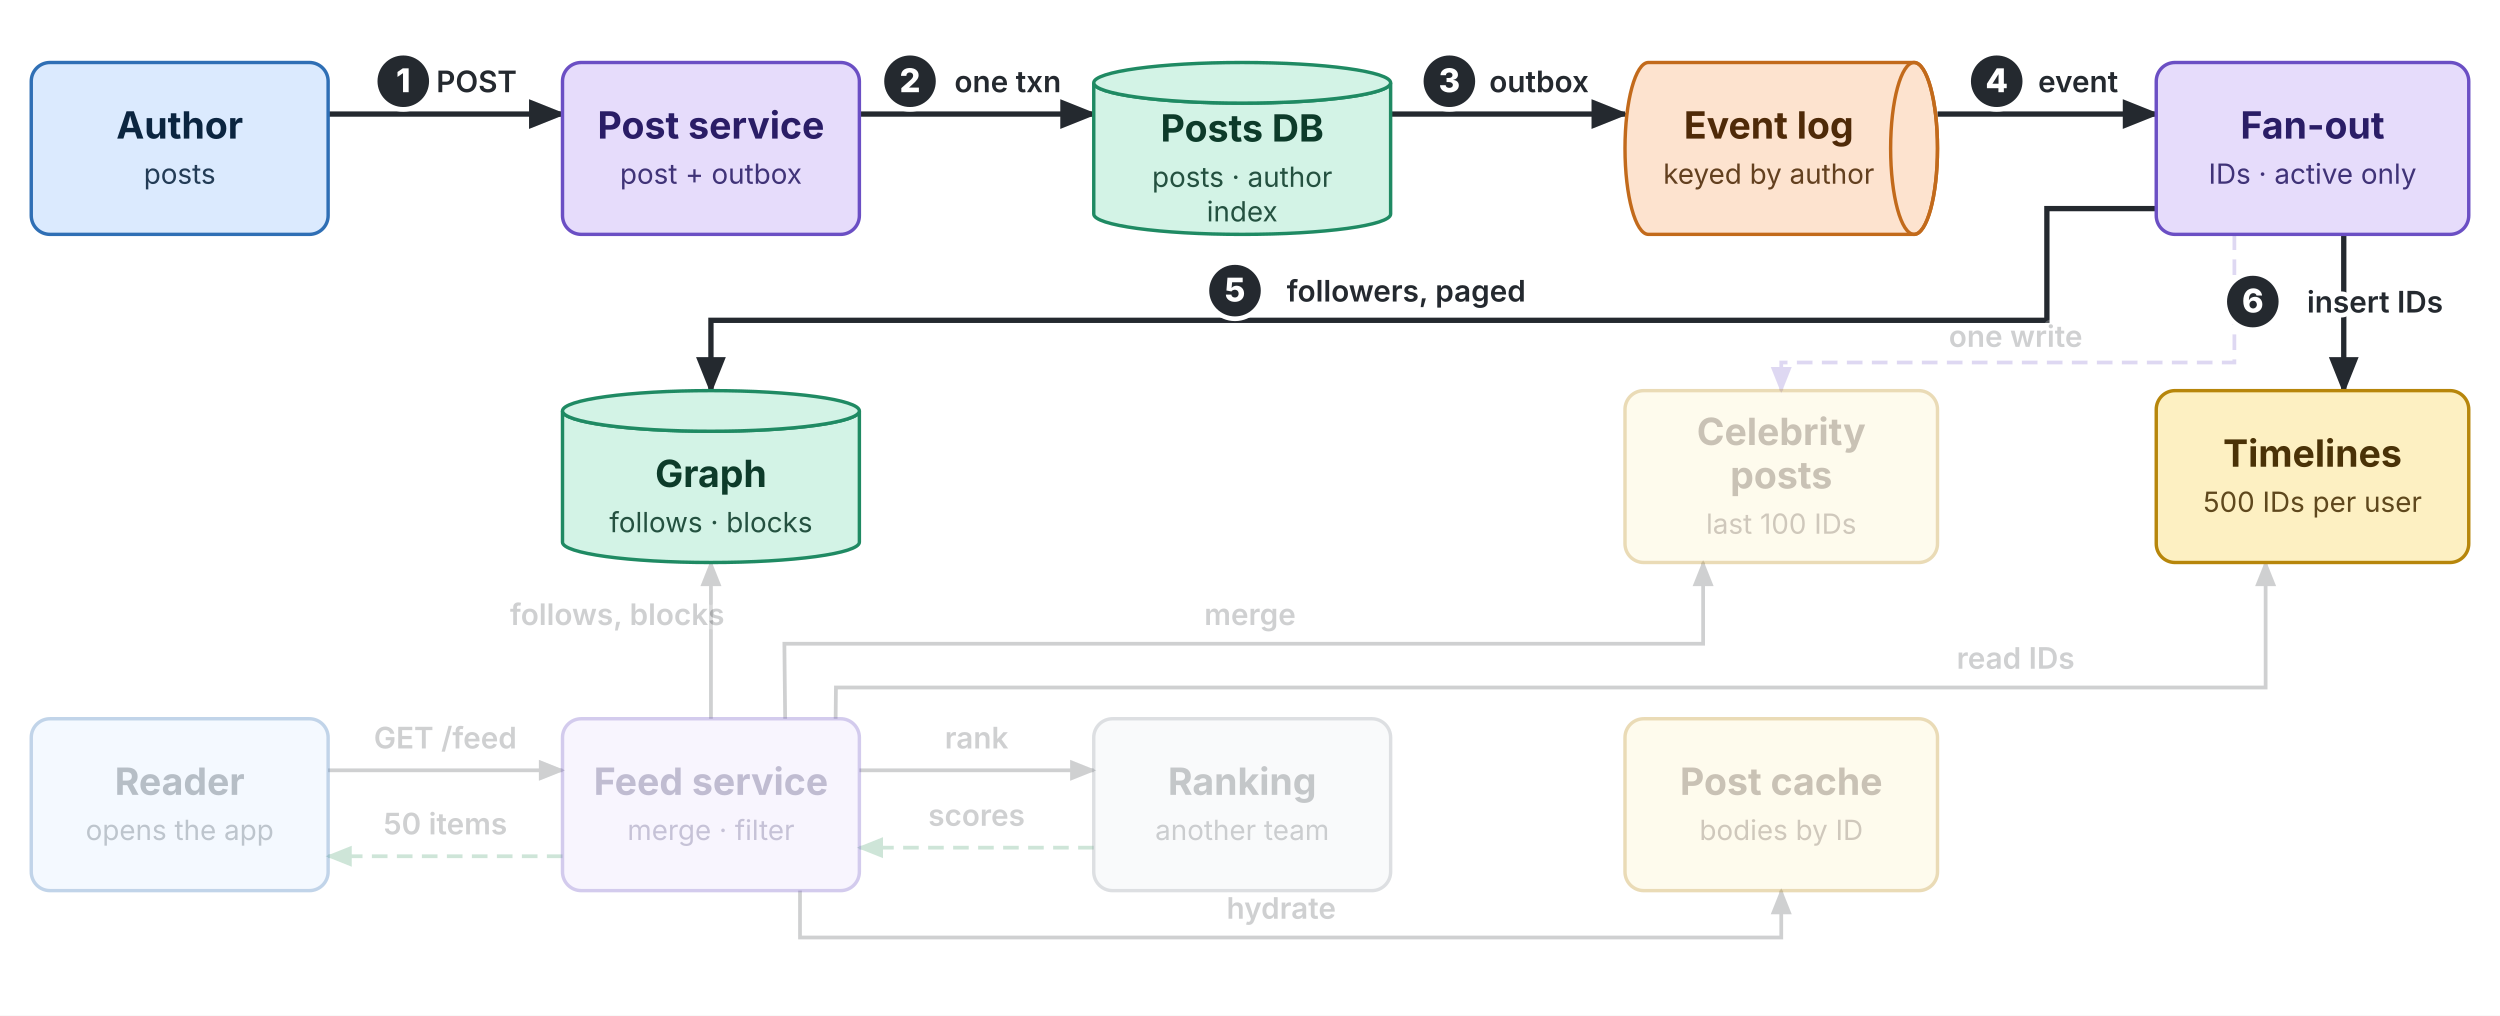
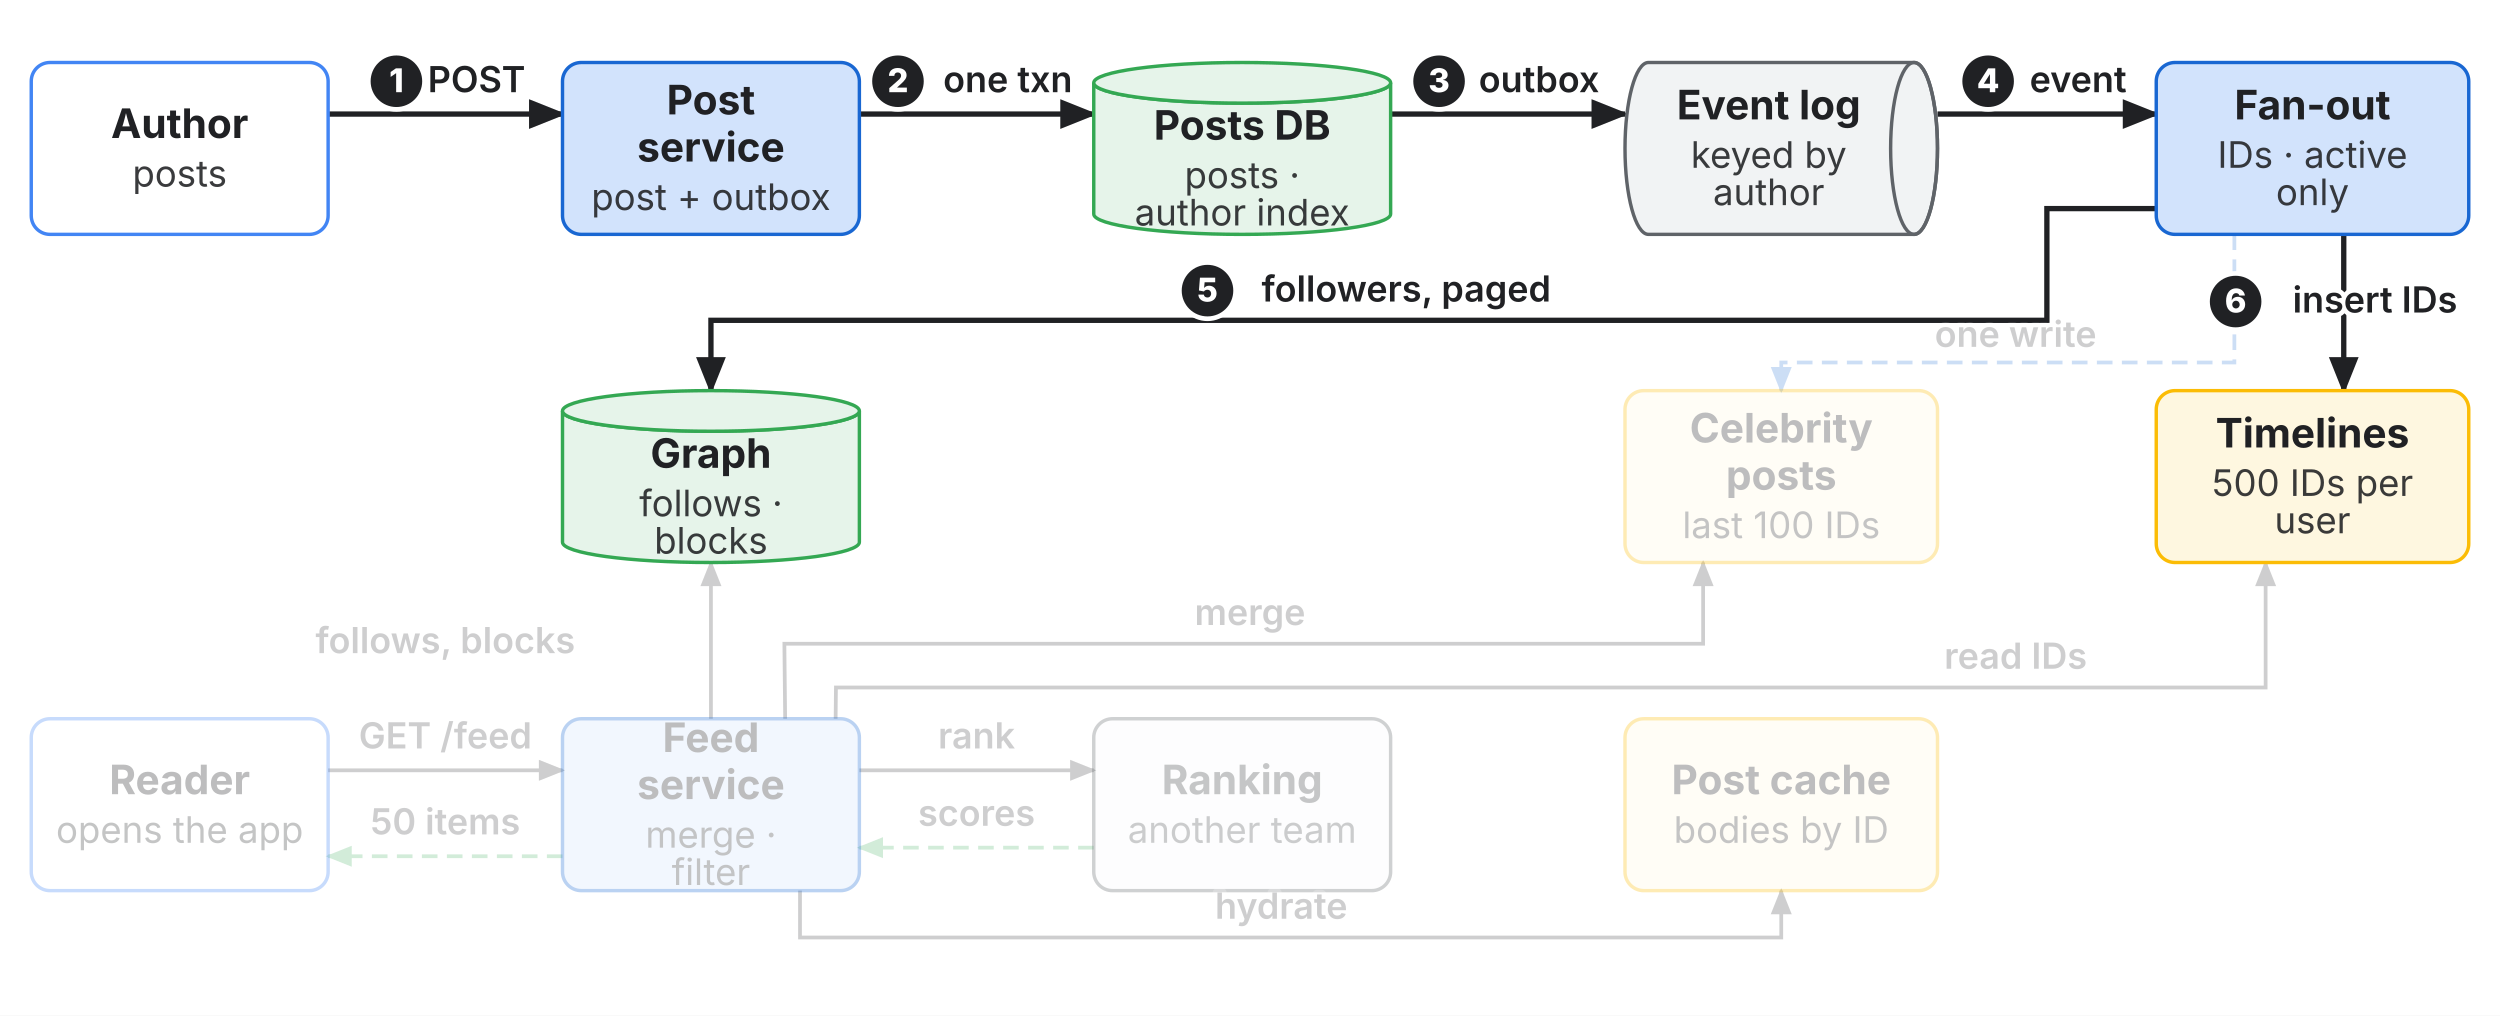
<svg xmlns="http://www.w3.org/2000/svg" class="base" viewBox="0 0 1600 650" width="1600" height="650">
  <defs>
-     <marker id="bs-1f8a4c" viewBox="0 0 10 10" refX="9" refY="5" markerWidth="7" markerHeight="7" orient="auto">
-       <path d="M0,1 L10,5 L0,9 z" fill="#1f8a4c" />
+     <marker id="bs-1967d2" viewBox="0 0 10 10" refX="9" refY="5" markerWidth="7" markerHeight="7" orient="auto">
+       <path d="M0,1 L10,5 L0,9 z" fill="#1967d2" />
    </marker>
-     <marker id="bs-s-1f8a4c" viewBox="0 0 10 10" refX="1" refY="5" markerWidth="7" markerHeight="7" orient="auto">
-       <path d="M10,1 L0,5 L10,9 z" fill="#1f8a4c" />
+     <marker id="bs-s-1967d2" viewBox="0 0 10 10" refX="1" refY="5" markerWidth="7" markerHeight="7" orient="auto">
+       <path d="M10,1 L0,5 L10,9 z" fill="#1967d2" />
    </marker>
-     <marker id="bs-24292f" viewBox="0 0 10 10" refX="9" refY="5" markerWidth="7" markerHeight="7" orient="auto">
-       <path d="M0,1 L10,5 L0,9 z" fill="#24292f" />
+     <marker id="bs-202124" viewBox="0 0 10 10" refX="9" refY="5" markerWidth="7" markerHeight="7" orient="auto">
+       <path d="M0,1 L10,5 L0,9 z" fill="#202124" />
    </marker>
-     <marker id="bs-s-24292f" viewBox="0 0 10 10" refX="1" refY="5" markerWidth="7" markerHeight="7" orient="auto">
-       <path d="M10,1 L0,5 L10,9 z" fill="#24292f" />
+     <marker id="bs-s-202124" viewBox="0 0 10 10" refX="1" refY="5" markerWidth="7" markerHeight="7" orient="auto">
+       <path d="M10,1 L0,5 L10,9 z" fill="#202124" />
    </marker>
-     <marker id="bs-6b4fc4" viewBox="0 0 10 10" refX="9" refY="5" markerWidth="7" markerHeight="7" orient="auto">
-       <path d="M0,1 L10,5 L0,9 z" fill="#6b4fc4" />
+     <marker id="bs-34a853" viewBox="0 0 10 10" refX="9" refY="5" markerWidth="7" markerHeight="7" orient="auto">
+       <path d="M0,1 L10,5 L0,9 z" fill="#34a853" />
    </marker>
-     <marker id="bs-s-6b4fc4" viewBox="0 0 10 10" refX="1" refY="5" markerWidth="7" markerHeight="7" orient="auto">
-       <path d="M10,1 L0,5 L10,9 z" fill="#6b4fc4" />
+     <marker id="bs-s-34a853" viewBox="0 0 10 10" refX="1" refY="5" markerWidth="7" markerHeight="7" orient="auto">
+       <path d="M10,1 L0,5 L10,9 z" fill="#34a853" />
    </marker>
  </defs>
-   <rect width="1600" height="650" fill="#ffffff" />
-   <path d="M210.0,73.0 L360.0,73.0" fill="none" stroke="#24292f" stroke-width="3.4" marker-end="url(#bs-24292f)" />
-   <path d="M550.0,73.0 L700.0,73.0" fill="none" stroke="#24292f" stroke-width="3.4" marker-end="url(#bs-24292f)" />
-   <path d="M890.0,73.0 L1040.0,73.0" fill="none" stroke="#24292f" stroke-width="3.4" marker-end="url(#bs-24292f)" />
-   <path d="M1240.0,73.0 L1380.0,73.0" fill="none" stroke="#24292f" stroke-width="3.4" marker-end="url(#bs-24292f)" />
-   <path d="M1380.0,133.5 L1310.0,133.5 L1310.0,205.0 L455.0,205.0 L455.0,250.0" fill="none" stroke="#24292f" stroke-width="3.4" marker-end="url(#bs-24292f)" />
-   <path d="M1500.0,150.0 L1500.0,250.0" fill="none" stroke="#24292f" stroke-width="3.4" marker-end="url(#bs-24292f)" />
-   <path d="M1430.0,150.0 L1430.0,232.0 L1140.0,232.0 L1140.0,250.0" fill="none" stroke="#6b4fc4" stroke-width="2.4" stroke-dasharray="10 6" marker-end="url(#bs-6b4fc4)" opacity="0.22" />
-   <path d="M210.0,493.0 L360.0,493.0" fill="none" stroke="#24292f" stroke-width="2.4" marker-end="url(#bs-24292f)" opacity="0.22" />
-   <path d="M360.0,548.0 L210.0,548.0" fill="none" stroke="#1f8a4c" stroke-width="2.4" stroke-dasharray="10 6" marker-end="url(#bs-1f8a4c)" opacity="0.22" />
-   <path d="M455.0,460.0 L455.0,360.0" fill="none" stroke="#24292f" stroke-width="2.4" marker-end="url(#bs-24292f)" opacity="0.22" />
-   <path d="M502.5,460.0 L502.0,412.0 L1090.0,412.0 L1090.0,360.0" fill="none" stroke="#24292f" stroke-width="2.4" marker-end="url(#bs-24292f)" opacity="0.22" />
-   <path d="M534.8,460.0 L535.0,440.0 L1450.0,440.0 L1450.0,360.0" fill="none" stroke="#24292f" stroke-width="2.4" marker-end="url(#bs-24292f)" opacity="0.22" />
-   <path d="M550.0,493.0 L700.0,493.0" fill="none" stroke="#24292f" stroke-width="2.4" marker-end="url(#bs-24292f)" opacity="0.22" />
-   <path d="M700.0,542.5 L550.0,542.5" fill="none" stroke="#1f8a4c" stroke-width="2.4" stroke-dasharray="10 6" marker-end="url(#bs-1f8a4c)" opacity="0.22" />
-   <path d="M512.0,570.0 L512.0,600.0 L1140.0,600.0 L1140.0,570.0" fill="none" stroke="#24292f" stroke-width="2.4" marker-end="url(#bs-24292f)" opacity="0.22" />
-   <rect x="20" y="40" width="190" height="110" rx="12" fill="#dbeafe" stroke="#2f6fb5" stroke-width="2.2" />
-   <text x="115.0" y="88.7" text-anchor="middle" font-family="Inter, Helvetica, Arial, sans-serif" font-size="24" font-weight="700" fill="#0b2540">Author</text>
-   <text x="115.0" y="117.6" text-anchor="middle" font-family="Inter, Helvetica, Arial, sans-serif" font-size="17.8" fill="#0b2540" fill-opacity="0.88">posts</text>
-   <rect x="360" y="40" width="190" height="110" rx="12" fill="#e6dcfb" stroke="#6b4fc4" stroke-width="2.2" />
-   <text x="455.0" y="88.7" text-anchor="middle" font-family="Inter, Helvetica, Arial, sans-serif" font-size="24" font-weight="700" fill="#2a1d66">Post service</text>
-   <text x="455.0" y="117.6" text-anchor="middle" font-family="Inter, Helvetica, Arial, sans-serif" font-size="17.8" fill="#2a1d66" fill-opacity="0.88">post + outbox</text>
-   <path d="M700,53 a95.0,13 0 0,0 190,0 v84 a95.0,13 0 0,1 -190,0 z" fill="#d3f3e6" stroke="#1f8a63" stroke-width="2.2" />
-   <ellipse cx="795.0" cy="53" rx="95.0" ry="13" fill="#d3f3e6" stroke="#1f8a63" stroke-width="2.2" />
-   <text x="795.0" y="90.6" text-anchor="middle" font-family="Inter, Helvetica, Arial, sans-serif" font-size="24" font-weight="700" fill="#0d3b2a">Posts DB</text>
-   <text x="795.0" y="119.6" text-anchor="middle" font-family="Inter, Helvetica, Arial, sans-serif" font-size="17.8" fill="#0d3b2a" fill-opacity="0.88">posts · author</text>
-   <text x="795.0" y="141.7" text-anchor="middle" font-family="Inter, Helvetica, Arial, sans-serif" font-size="17.8" fill="#0d3b2a" fill-opacity="0.88">index</text>
-   <path d="M1055,40 h170 a15,55.0 0 0,1 0,110 h-170 a15,55.0 0 0,1 0,-110 z" fill="#fde3cf" stroke="#c26a1b" stroke-width="2.2" />
-   <ellipse cx="1225" cy="95.0" rx="15" ry="55.0" fill="none" stroke="#c26a1b" stroke-width="2.2" />
-   <text x="1132.0" y="88.7" text-anchor="middle" font-family="Inter, Helvetica, Arial, sans-serif" font-size="24" font-weight="700" fill="#4f2a08">Event log</text>
-   <text x="1132.0" y="117.6" text-anchor="middle" font-family="Inter, Helvetica, Arial, sans-serif" font-size="17.8" fill="#4f2a08" fill-opacity="0.88">keyed by author</text>
-   <rect x="1380" y="40" width="200" height="110" rx="12" fill="#e6dcfb" stroke="#6b4fc4" stroke-width="2.2" />
-   <text x="1480.0" y="88.7" text-anchor="middle" font-family="Inter, Helvetica, Arial, sans-serif" font-size="24" font-weight="700" fill="#2a1d66">Fan-out</text>
-   <text x="1480.0" y="117.6" text-anchor="middle" font-family="Inter, Helvetica, Arial, sans-serif" font-size="17.8" fill="#2a1d66" fill-opacity="0.88">IDs · active only</text>
-   <path d="M360,263 a95.0,13 0 0,0 190,0 v84 a95.0,13 0 0,1 -190,0 z" fill="#d3f3e6" stroke="#1f8a63" stroke-width="2.2" />
-   <ellipse cx="455.0" cy="263" rx="95.0" ry="13" fill="#d3f3e6" stroke="#1f8a63" stroke-width="2.2" />
-   <text x="455.0" y="311.7" text-anchor="middle" font-family="Inter, Helvetica, Arial, sans-serif" font-size="24" font-weight="700" fill="#0d3b2a">Graph</text>
-   <text x="455.0" y="340.6" text-anchor="middle" font-family="Inter, Helvetica, Arial, sans-serif" font-size="17.8" fill="#0d3b2a" fill-opacity="0.88">follows · blocks</text>
-   <g opacity="0.3">
-     <rect x="1040" y="250" width="200" height="110" rx="12" fill="#fdf0c2" stroke="#b7860b" stroke-width="2.2" />
-     <text x="1140.0" y="284.8" text-anchor="middle" font-family="Inter, Helvetica, Arial, sans-serif" font-size="24" font-weight="700" fill="#4a3207">Celebrity</text>
-     <text x="1140.0" y="312.6" text-anchor="middle" font-family="Inter, Helvetica, Arial, sans-serif" font-size="24" font-weight="700" fill="#4a3207">posts</text>
-     <text x="1140.0" y="341.6" text-anchor="middle" font-family="Inter, Helvetica, Arial, sans-serif" font-size="17.8" fill="#4a3207" fill-opacity="0.88">last 100 IDs</text>
+   <rect x="0" y="0" width="1600" height="650" fill="#ffffff" />
+   <path data-k="e:e1" d="M210.0,73.0 L360.0,73.0" fill="none" stroke="#202124" stroke-width="3.4" marker-end="url(#bs-202124)" />
+   <path data-k="e:e2" d="M550.0,73.0 L700.0,73.0" fill="none" stroke="#202124" stroke-width="3.4" marker-end="url(#bs-202124)" />
+   <path data-k="e:e3" d="M890.0,73.0 L1040.0,73.0" fill="none" stroke="#202124" stroke-width="3.4" marker-end="url(#bs-202124)" />
+   <path data-k="e:e4" d="M1240.0,73.0 L1380.0,73.0" fill="none" stroke="#202124" stroke-width="3.4" marker-end="url(#bs-202124)" />
+   <path data-k="e:e5" d="M1380.0,133.5 L1310.0,133.5 L1310.0,205.0 L455.0,205.0 L455.0,250.0" fill="none" stroke="#202124" stroke-width="3.4" marker-end="url(#bs-202124)" />
+   <path data-k="e:e6" d="M1500.0,150.0 L1500.0,250.0" fill="none" stroke="#202124" stroke-width="3.4" marker-end="url(#bs-202124)" />
+   <path data-k="e:e7" d="M1430.0,150.0 L1430.0,232.0 L1140.0,232.0 L1140.0,250.0" fill="none" stroke="#1967d2" stroke-width="2.4" stroke-dasharray="10 6" marker-end="url(#bs-1967d2)" opacity="0.22" />
+   <path data-k="e:e8" d="M210.0,493.0 L360.0,493.0" fill="none" stroke="#202124" stroke-width="2.4" marker-end="url(#bs-202124)" opacity="0.22" />
+   <path data-k="e:e9" d="M360.0,548.0 L210.0,548.0" fill="none" stroke="#34a853" stroke-width="2.4" stroke-dasharray="10 6" marker-end="url(#bs-34a853)" opacity="0.22" />
+   <path data-k="e:e10" d="M455.0,460.0 L455.0,360.0" fill="none" stroke="#202124" stroke-width="2.4" marker-end="url(#bs-202124)" opacity="0.22" />
+   <path data-k="e:e12" d="M502.5,460.0 L502.0,412.0 L1090.0,412.0 L1090.0,360.0" fill="none" stroke="#202124" stroke-width="2.4" marker-end="url(#bs-202124)" opacity="0.22" />
+   <path data-k="e:e13" d="M534.8,460.0 L535.0,440.0 L1450.0,440.0 L1450.0,360.0" fill="none" stroke="#202124" stroke-width="2.4" marker-end="url(#bs-202124)" opacity="0.22" />
+   <path data-k="e:e14" d="M550.0,493.0 L700.0,493.0" fill="none" stroke="#202124" stroke-width="2.4" marker-end="url(#bs-202124)" opacity="0.22" />
+   <path data-k="e:e15" d="M700.0,542.5 L550.0,542.5" fill="none" stroke="#34a853" stroke-width="2.4" stroke-dasharray="10 6" marker-end="url(#bs-34a853)" opacity="0.22" />
+   <path data-k="e:e16" d="M512.0,570.0 L512.0,600.0 L1140.0,600.0 L1140.0,570.0" fill="none" stroke="#202124" stroke-width="2.4" marker-end="url(#bs-202124)" opacity="0.22" />
+   <g data-k="n:author">
+     <rect x="20" y="40" width="190" height="110" rx="12" fill="#ffffff" stroke="#4285f4" stroke-width="2.2" />
+     <text x="115.0" y="88.3" text-anchor="middle" font-family="Inter, Roboto, sans-serif" font-size="26" font-weight="700" fill="#202124">Author</text>
+     <text x="115.0" y="119.4" text-anchor="middle" font-family="Inter, Roboto, sans-serif" font-size="23.4" fill="#202124" fill-opacity="0.88">posts</text>
  </g>
-   <rect x="1380" y="250" width="200" height="110" rx="12" fill="#fdf0c2" stroke="#b7860b" stroke-width="2.2" />
-   <text x="1480.0" y="298.7" text-anchor="middle" font-family="Inter, Helvetica, Arial, sans-serif" font-size="24" font-weight="700" fill="#4a3207">Timelines</text>
-   <text x="1480.0" y="327.6" text-anchor="middle" font-family="Inter, Helvetica, Arial, sans-serif" font-size="17.8" fill="#4a3207" fill-opacity="0.88">500 IDs per user</text>
-   <g opacity="0.3">
-     <rect x="20" y="460" width="190" height="110" rx="12" fill="#dbeafe" stroke="#2f6fb5" stroke-width="2.2" />
-     <text x="115.0" y="508.7" text-anchor="middle" font-family="Inter, Helvetica, Arial, sans-serif" font-size="24" font-weight="700" fill="#0b2540">Reader</text>
-     <text x="115.0" y="537.6" text-anchor="middle" font-family="Inter, Helvetica, Arial, sans-serif" font-size="17.8" fill="#0b2540" fill-opacity="0.88">opens the app</text>
+   <g data-k="n:postsvc">
+     <rect x="360" y="40" width="190" height="110" rx="12" fill="#d2e3fc" stroke="#1967d2" stroke-width="2.2" />
+     <text x="455.0" y="73.2" text-anchor="middle" font-family="Inter, Roboto, sans-serif" font-size="26" font-weight="700" fill="#202124">Post</text>
+     <text x="455.0" y="103.4" text-anchor="middle" font-family="Inter, Roboto, sans-serif" font-size="26" font-weight="700" fill="#202124">service</text>
+     <text x="455.0" y="134.4" text-anchor="middle" font-family="Inter, Roboto, sans-serif" font-size="23.4" fill="#202124" fill-opacity="0.88">post + outbox</text>
  </g>
-   <g opacity="0.3">
-     <rect x="360" y="460" width="190" height="110" rx="12" fill="#e6dcfb" stroke="#6b4fc4" stroke-width="2.2" />
-     <text x="455.0" y="508.7" text-anchor="middle" font-family="Inter, Helvetica, Arial, sans-serif" font-size="24" font-weight="700" fill="#2a1d66">Feed service</text>
-     <text x="455.0" y="537.6" text-anchor="middle" font-family="Inter, Helvetica, Arial, sans-serif" font-size="17.8" fill="#2a1d66" fill-opacity="0.88">merge · filter</text>
+   <g data-k="n:postsdb">
+     <path d="M700,53 a95.0,13 0 0,0 190,0 v84 a95.0,13 0 0,1 -190,0 z" fill="#e6f4ea" stroke="#34a853" stroke-width="2.2" />
+     <ellipse cx="795.0" cy="53" rx="95.0" ry="13" fill="#e6f4ea" stroke="#34a853" stroke-width="2.2" />
+     <text x="795.0" y="89.4" text-anchor="middle" font-family="Inter, Roboto, sans-serif" font-size="26" font-weight="700" fill="#202124">Posts DB</text>
+     <text x="795.0" y="120.4" text-anchor="middle" font-family="Inter, Roboto, sans-serif" font-size="23.4" fill="#202124" fill-opacity="0.88">posts ·</text>
+     <text x="795.0" y="144.3" text-anchor="middle" font-family="Inter, Roboto, sans-serif" font-size="23.4" fill="#202124" fill-opacity="0.88">author index</text>
  </g>
-   <g opacity="0.3">
-     <rect x="700" y="460" width="190" height="110" rx="12" fill="#eceff2" stroke="#8c959f" stroke-width="2.2" />
-     <text x="795.0" y="508.7" text-anchor="middle" font-family="Inter, Helvetica, Arial, sans-serif" font-size="24" font-weight="700" fill="#3a424a">Ranking</text>
-     <text x="795.0" y="537.6" text-anchor="middle" font-family="Inter, Helvetica, Arial, sans-serif" font-size="17.8" fill="#3a424a" fill-opacity="0.88">another team</text>
+   <g data-k="n:log">
+     <path d="M1055,40 h170 a15,55.0 0 0,1 0,110 h-170 a15,55.0 0 0,1 0,-110 z" fill="#f1f3f4" stroke="#5f6368" stroke-width="2.2" />
+     <ellipse cx="1225" cy="95.0" rx="15" ry="55.0" fill="none" stroke="#5f6368" stroke-width="2.2" />
+     <text x="1132.0" y="76.4" text-anchor="middle" font-family="Inter, Roboto, sans-serif" font-size="26" font-weight="700" fill="#202124">Event log</text>
+     <text x="1132.0" y="107.4" text-anchor="middle" font-family="Inter, Roboto, sans-serif" font-size="23.4" fill="#202124" fill-opacity="0.88">keyed by</text>
+     <text x="1132.0" y="131.3" text-anchor="middle" font-family="Inter, Roboto, sans-serif" font-size="23.4" fill="#202124" fill-opacity="0.88">author</text>
  </g>
-   <g opacity="0.3">
-     <rect x="1040" y="460" width="200" height="110" rx="12" fill="#fdf0c2" stroke="#b7860b" stroke-width="2.2" />
-     <text x="1140.0" y="508.7" text-anchor="middle" font-family="Inter, Helvetica, Arial, sans-serif" font-size="24" font-weight="700" fill="#4a3207">Post cache</text>
-     <text x="1140.0" y="537.6" text-anchor="middle" font-family="Inter, Helvetica, Arial, sans-serif" font-size="17.8" fill="#4a3207" fill-opacity="0.88">bodies by ID</text>
+   <g data-k="n:fanout">
+     <rect x="1380" y="40" width="200" height="110" rx="12" fill="#d2e3fc" stroke="#1967d2" stroke-width="2.2" />
+     <text x="1480.0" y="76.4" text-anchor="middle" font-family="Inter, Roboto, sans-serif" font-size="26" font-weight="700" fill="#202124">Fan-out</text>
+     <text x="1480.0" y="107.4" text-anchor="middle" font-family="Inter, Roboto, sans-serif" font-size="23.4" fill="#202124" fill-opacity="0.88">IDs · active</text>
+     <text x="1480.0" y="131.3" text-anchor="middle" font-family="Inter, Roboto, sans-serif" font-size="23.4" fill="#202124" fill-opacity="0.88">only</text>
  </g>
-   <text x="305.0" y="59.0" text-anchor="middle" font-family="Inter, Helvetica, Arial, sans-serif" font-size="19" font-weight="600" fill="#24292f" paint-order="stroke" stroke="#ffffff" stroke-width="6" stroke-linejoin="round">POST</text>
-   <circle cx="258.1" cy="52.0" r="18" fill="#24292f" stroke="#ffffff" stroke-width="3" />
-   <text x="258.1" y="59.0" text-anchor="middle" font-family="Inter, Helvetica, Arial, sans-serif" font-size="21" font-weight="800" fill="#ffffff">1</text>
-   <text x="645.0" y="59.0" text-anchor="middle" font-family="Inter, Helvetica, Arial, sans-serif" font-size="19" font-weight="600" fill="#24292f" paint-order="stroke" stroke="#ffffff" stroke-width="6" stroke-linejoin="round">one txn</text>
-   <circle cx="582.4" cy="52.0" r="18" fill="#24292f" stroke="#ffffff" stroke-width="3" />
-   <text x="582.4" y="59.0" text-anchor="middle" font-family="Inter, Helvetica, Arial, sans-serif" font-size="21" font-weight="800" fill="#ffffff">2</text>
-   <text x="985.0" y="59.0" text-anchor="middle" font-family="Inter, Helvetica, Arial, sans-serif" font-size="19" font-weight="600" fill="#24292f" paint-order="stroke" stroke="#ffffff" stroke-width="6" stroke-linejoin="round">outbox</text>
-   <circle cx="927.6" cy="52.0" r="18" fill="#24292f" stroke="#ffffff" stroke-width="3" />
-   <text x="927.6" y="59.0" text-anchor="middle" font-family="Inter, Helvetica, Arial, sans-serif" font-size="21" font-weight="800" fill="#ffffff">3</text>
-   <text x="1330.0" y="59.0" text-anchor="middle" font-family="Inter, Helvetica, Arial, sans-serif" font-size="19" font-weight="600" fill="#24292f" paint-order="stroke" stroke="#ffffff" stroke-width="6" stroke-linejoin="round">event</text>
-   <circle cx="1277.9" cy="52.0" r="18" fill="#24292f" stroke="#ffffff" stroke-width="3" />
-   <text x="1277.9" y="59.0" text-anchor="middle" font-family="Inter, Helvetica, Arial, sans-serif" font-size="21" font-weight="800" fill="#ffffff">4</text>
-   <text x="900.0" y="193.0" text-anchor="middle" font-family="Inter, Helvetica, Arial, sans-serif" font-size="19" font-weight="600" fill="#24292f" paint-order="stroke" stroke="#ffffff" stroke-width="6" stroke-linejoin="round">followers, paged</text>
-   <circle cx="790.4" cy="186.0" r="18" fill="#24292f" stroke="#ffffff" stroke-width="3" />
-   <text x="790.4" y="193.0" text-anchor="middle" font-family="Inter, Helvetica, Arial, sans-serif" font-size="21" font-weight="800" fill="#ffffff">5</text>
-   <text x="1520.0" y="200.0" text-anchor="middle" font-family="Inter, Helvetica, Arial, sans-serif" font-size="19" font-weight="600" fill="#24292f" paint-order="stroke" stroke="#ffffff" stroke-width="6" stroke-linejoin="round">insert IDs</text>
-   <circle cx="1441.8" cy="193.0" r="18" fill="#24292f" stroke="#ffffff" stroke-width="3" />
-   <text x="1441.8" y="200.0" text-anchor="middle" font-family="Inter, Helvetica, Arial, sans-serif" font-size="21" font-weight="800" fill="#ffffff">6</text>
-   <text x="1290.0" y="222.0" text-anchor="middle" font-family="Inter, Helvetica, Arial, sans-serif" font-size="19" font-weight="600" fill="#24292f" paint-order="stroke" stroke="#ffffff" stroke-width="6" stroke-linejoin="round" opacity="0.22">one write</text>
-   <text x="285.0" y="479.0" text-anchor="middle" font-family="Inter, Helvetica, Arial, sans-serif" font-size="19" font-weight="600" fill="#24292f" paint-order="stroke" stroke="#ffffff" stroke-width="6" stroke-linejoin="round" opacity="0.22">GET /feed</text>
-   <text x="285.0" y="534.0" text-anchor="middle" font-family="Inter, Helvetica, Arial, sans-serif" font-size="19" font-weight="600" fill="#24292f" paint-order="stroke" stroke="#ffffff" stroke-width="6" stroke-linejoin="round" opacity="0.22">50 items</text>
-   <text x="395.0" y="400.0" text-anchor="middle" font-family="Inter, Helvetica, Arial, sans-serif" font-size="19" font-weight="600" fill="#24292f" paint-order="stroke" stroke="#ffffff" stroke-width="6" stroke-linejoin="round" opacity="0.22">follows, blocks</text>
-   <text x="800.0" y="400.0" text-anchor="middle" font-family="Inter, Helvetica, Arial, sans-serif" font-size="19" font-weight="600" fill="#24292f" paint-order="stroke" stroke="#ffffff" stroke-width="6" stroke-linejoin="round" opacity="0.22">merge</text>
-   <text x="1290.0" y="428.0" text-anchor="middle" font-family="Inter, Helvetica, Arial, sans-serif" font-size="19" font-weight="600" fill="#24292f" paint-order="stroke" stroke="#ffffff" stroke-width="6" stroke-linejoin="round" opacity="0.22">read IDs</text>
-   <text x="625.0" y="479.0" text-anchor="middle" font-family="Inter, Helvetica, Arial, sans-serif" font-size="19" font-weight="600" fill="#24292f" paint-order="stroke" stroke="#ffffff" stroke-width="6" stroke-linejoin="round" opacity="0.22">rank</text>
-   <text x="625.0" y="528.5" text-anchor="middle" font-family="Inter, Helvetica, Arial, sans-serif" font-size="19" font-weight="600" fill="#24292f" paint-order="stroke" stroke="#ffffff" stroke-width="6" stroke-linejoin="round" opacity="0.22">scores</text>
-   <text x="820.0" y="588.0" text-anchor="middle" font-family="Inter, Helvetica, Arial, sans-serif" font-size="19" font-weight="600" fill="#24292f" paint-order="stroke" stroke="#ffffff" stroke-width="6" stroke-linejoin="round" opacity="0.22">hydrate</text>
+   <g data-k="n:graph">
+     <path d="M360,263 a95.0,13 0 0,0 190,0 v84 a95.0,13 0 0,1 -190,0 z" fill="#e6f4ea" stroke="#34a853" stroke-width="2.2" />
+     <ellipse cx="455.0" cy="263" rx="95.0" ry="13" fill="#e6f4ea" stroke="#34a853" stroke-width="2.2" />
+     <text x="455.0" y="299.4" text-anchor="middle" font-family="Inter, Roboto, sans-serif" font-size="26" font-weight="700" fill="#202124">Graph</text>
+     <text x="455.0" y="330.4" text-anchor="middle" font-family="Inter, Roboto, sans-serif" font-size="23.4" fill="#202124" fill-opacity="0.88">follows ·</text>
+     <text x="455.0" y="354.3" text-anchor="middle" font-family="Inter, Roboto, sans-serif" font-size="23.4" fill="#202124" fill-opacity="0.88">blocks</text>
+   </g>
+   <g data-k="n:celeb">
+     <g opacity="0.3">
+       <rect x="1040" y="250" width="200" height="110" rx="12" fill="#fef7e0" stroke="#fbbc05" stroke-width="2.2" />
+       <text x="1140.0" y="283.2" text-anchor="middle" font-family="Inter, Roboto, sans-serif" font-size="26" font-weight="700" fill="#202124">Celebrity</text>
+       <text x="1140.0" y="313.4" text-anchor="middle" font-family="Inter, Roboto, sans-serif" font-size="26" font-weight="700" fill="#202124">posts</text>
+       <text x="1140.0" y="344.4" text-anchor="middle" font-family="Inter, Roboto, sans-serif" font-size="23.4" fill="#202124" fill-opacity="0.88">last 100 IDs</text>
+     </g>
+   </g>
+   <g data-k="n:timeline">
+     <rect x="1380" y="250" width="200" height="110" rx="12" fill="#fef7e0" stroke="#fbbc05" stroke-width="2.2" />
+     <text x="1480.0" y="286.4" text-anchor="middle" font-family="Inter, Roboto, sans-serif" font-size="26" font-weight="700" fill="#202124">Timelines</text>
+     <text x="1480.0" y="317.4" text-anchor="middle" font-family="Inter, Roboto, sans-serif" font-size="23.4" fill="#202124" fill-opacity="0.88">500 IDs per</text>
+     <text x="1480.0" y="341.3" text-anchor="middle" font-family="Inter, Roboto, sans-serif" font-size="23.4" fill="#202124" fill-opacity="0.88">user</text>
+   </g>
+   <g data-k="n:reader">
+     <g opacity="0.3">
+       <rect x="20" y="460" width="190" height="110" rx="12" fill="#ffffff" stroke="#4285f4" stroke-width="2.2" />
+       <text x="115.0" y="508.3" text-anchor="middle" font-family="Inter, Roboto, sans-serif" font-size="26" font-weight="700" fill="#202124">Reader</text>
+       <text x="115.0" y="539.4" text-anchor="middle" font-family="Inter, Roboto, sans-serif" font-size="23.4" fill="#202124" fill-opacity="0.88">opens the app</text>
+     </g>
+   </g>
+   <g data-k="n:feed">
+     <g opacity="0.3">
+       <rect x="360" y="460" width="190" height="110" rx="12" fill="#d2e3fc" stroke="#1967d2" stroke-width="2.2" />
+       <text x="455.0" y="481.3" text-anchor="middle" font-family="Inter, Roboto, sans-serif" font-size="26" font-weight="700" fill="#202124">Feed</text>
+       <text x="455.0" y="511.4" text-anchor="middle" font-family="Inter, Roboto, sans-serif" font-size="26" font-weight="700" fill="#202124">service</text>
+       <text x="455.0" y="542.5" text-anchor="middle" font-family="Inter, Roboto, sans-serif" font-size="23.4" fill="#202124" fill-opacity="0.88">merge ·</text>
+       <text x="455.0" y="566.4" text-anchor="middle" font-family="Inter, Roboto, sans-serif" font-size="23.4" fill="#202124" fill-opacity="0.88">filter</text>
+     </g>
+   </g>
+   <g data-k="n:ranking">
+     <g opacity="0.3">
+       <rect x="700" y="460" width="190" height="110" rx="12" fill="#f8f9fa" stroke="#5f6368" stroke-width="2.2" />
+       <text x="795.0" y="508.3" text-anchor="middle" font-family="Inter, Roboto, sans-serif" font-size="26" font-weight="700" fill="#3c4043">Ranking</text>
+       <text x="795.0" y="539.4" text-anchor="middle" font-family="Inter, Roboto, sans-serif" font-size="23.4" fill="#3c4043" fill-opacity="0.88">another team</text>
+     </g>
+   </g>
+   <g data-k="n:postcache">
+     <g opacity="0.3">
+       <rect x="1040" y="460" width="200" height="110" rx="12" fill="#fef7e0" stroke="#fbbc05" stroke-width="2.2" />
+       <text x="1140.0" y="508.3" text-anchor="middle" font-family="Inter, Roboto, sans-serif" font-size="26" font-weight="700" fill="#202124">Post cache</text>
+       <text x="1140.0" y="539.4" text-anchor="middle" font-family="Inter, Roboto, sans-serif" font-size="23.4" fill="#202124" fill-opacity="0.88">bodies by ID</text>
+     </g>
+   </g>
+   <text data-k="e:e1" x="305.0" y="59.0" text-anchor="middle" font-family="Inter, Roboto, sans-serif" font-size="23" font-weight="600" fill="#202124" paint-order="stroke" stroke="#ffffff" stroke-width="6" stroke-linejoin="round">POST</text>
+   <g data-k="e:e1">
+     <circle cx="253.7" cy="52.0" r="18" fill="#202124" stroke="#ffffff" stroke-width="3" />
+     <text x="253.7" y="59.0" text-anchor="middle" font-family="Inter, Roboto, sans-serif" font-size="21" font-weight="800" fill="#ffffff">1</text>
+   </g>
+   <text data-k="e:e2" x="645.0" y="59.0" text-anchor="middle" font-family="Inter, Roboto, sans-serif" font-size="23" font-weight="600" fill="#202124" paint-order="stroke" stroke="#ffffff" stroke-width="6" stroke-linejoin="round">one txn</text>
+   <g data-k="e:e2">
+     <circle cx="574.7" cy="52.0" r="18" fill="#202124" stroke="#ffffff" stroke-width="3" />
+     <text x="574.7" y="59.0" text-anchor="middle" font-family="Inter, Roboto, sans-serif" font-size="21" font-weight="800" fill="#ffffff">2</text>
+   </g>
+   <text data-k="e:e3" x="985.0" y="59.0" text-anchor="middle" font-family="Inter, Roboto, sans-serif" font-size="23" font-weight="600" fill="#202124" paint-order="stroke" stroke="#ffffff" stroke-width="6" stroke-linejoin="round">outbox</text>
+   <g data-k="e:e3">
+     <circle cx="921.0" cy="52.0" r="18" fill="#202124" stroke="#ffffff" stroke-width="3" />
+     <text x="921.0" y="59.0" text-anchor="middle" font-family="Inter, Roboto, sans-serif" font-size="21" font-weight="800" fill="#ffffff">3</text>
+   </g>
+   <text data-k="e:e4" x="1330.0" y="59.0" text-anchor="middle" font-family="Inter, Roboto, sans-serif" font-size="23" font-weight="600" fill="#202124" paint-order="stroke" stroke="#ffffff" stroke-width="6" stroke-linejoin="round">event</text>
+   <g data-k="e:e4">
+     <circle cx="1272.4" cy="52.0" r="18" fill="#202124" stroke="#ffffff" stroke-width="3" />
+     <text x="1272.4" y="59.0" text-anchor="middle" font-family="Inter, Roboto, sans-serif" font-size="21" font-weight="800" fill="#ffffff">4</text>
+   </g>
+   <text data-k="e:e5" x="900.0" y="193.0" text-anchor="middle" font-family="Inter, Roboto, sans-serif" font-size="23" font-weight="600" fill="#202124" paint-order="stroke" stroke="#ffffff" stroke-width="6" stroke-linejoin="round">followers, paged</text>
+   <g data-k="e:e5">
+     <circle cx="772.8" cy="186.0" r="18" fill="#202124" stroke="#ffffff" stroke-width="3" />
+     <text x="772.8" y="193.0" text-anchor="middle" font-family="Inter, Roboto, sans-serif" font-size="21" font-weight="800" fill="#ffffff">5</text>
+   </g>
+   <text data-k="e:e6" x="1520.0" y="200.0" text-anchor="middle" font-family="Inter, Roboto, sans-serif" font-size="23" font-weight="600" fill="#202124" paint-order="stroke" stroke="#ffffff" stroke-width="6" stroke-linejoin="round">insert IDs</text>
+   <g data-k="e:e6">
+     <circle cx="1430.8" cy="193.0" r="18" fill="#202124" stroke="#ffffff" stroke-width="3" />
+     <text x="1430.8" y="200.0" text-anchor="middle" font-family="Inter, Roboto, sans-serif" font-size="21" font-weight="800" fill="#ffffff">6</text>
+   </g>
+   <text data-k="e:e7" x="1290.0" y="222.0" text-anchor="middle" font-family="Inter, Roboto, sans-serif" font-size="23" font-weight="600" fill="#202124" paint-order="stroke" stroke="#ffffff" stroke-width="6" stroke-linejoin="round" opacity="0.22">one write</text>
+   <text data-k="e:e8" x="285.0" y="479.0" text-anchor="middle" font-family="Inter, Roboto, sans-serif" font-size="23" font-weight="600" fill="#202124" paint-order="stroke" stroke="#ffffff" stroke-width="6" stroke-linejoin="round" opacity="0.22">GET /feed</text>
+   <text data-k="e:e9" x="285.0" y="534.0" text-anchor="middle" font-family="Inter, Roboto, sans-serif" font-size="23" font-weight="600" fill="#202124" paint-order="stroke" stroke="#ffffff" stroke-width="6" stroke-linejoin="round" opacity="0.22">50 items</text>
+   <text data-k="e:e10" x="285.0" y="418.0" text-anchor="middle" font-family="Inter, Roboto, sans-serif" font-size="23" font-weight="600" fill="#202124" paint-order="stroke" stroke="#ffffff" stroke-width="6" stroke-linejoin="round" opacity="0.22">follows, blocks</text>
+   <text data-k="e:e12" x="800.0" y="400.0" text-anchor="middle" font-family="Inter, Roboto, sans-serif" font-size="23" font-weight="600" fill="#202124" paint-order="stroke" stroke="#ffffff" stroke-width="6" stroke-linejoin="round" opacity="0.22">merge</text>
+   <text data-k="e:e13" x="1290.0" y="428.0" text-anchor="middle" font-family="Inter, Roboto, sans-serif" font-size="23" font-weight="600" fill="#202124" paint-order="stroke" stroke="#ffffff" stroke-width="6" stroke-linejoin="round" opacity="0.22">read IDs</text>
+   <text data-k="e:e14" x="625.0" y="479.0" text-anchor="middle" font-family="Inter, Roboto, sans-serif" font-size="23" font-weight="600" fill="#202124" paint-order="stroke" stroke="#ffffff" stroke-width="6" stroke-linejoin="round" opacity="0.22">rank</text>
+   <text data-k="e:e15" x="625.0" y="528.5" text-anchor="middle" font-family="Inter, Roboto, sans-serif" font-size="23" font-weight="600" fill="#202124" paint-order="stroke" stroke="#ffffff" stroke-width="6" stroke-linejoin="round" opacity="0.22">scores</text>
+   <text data-k="e:e16" x="820.0" y="588.0" text-anchor="middle" font-family="Inter, Roboto, sans-serif" font-size="23" font-weight="600" fill="#202124" paint-order="stroke" stroke="#ffffff" stroke-width="6" stroke-linejoin="round" opacity="0.22">hydrate</text>
</svg>
